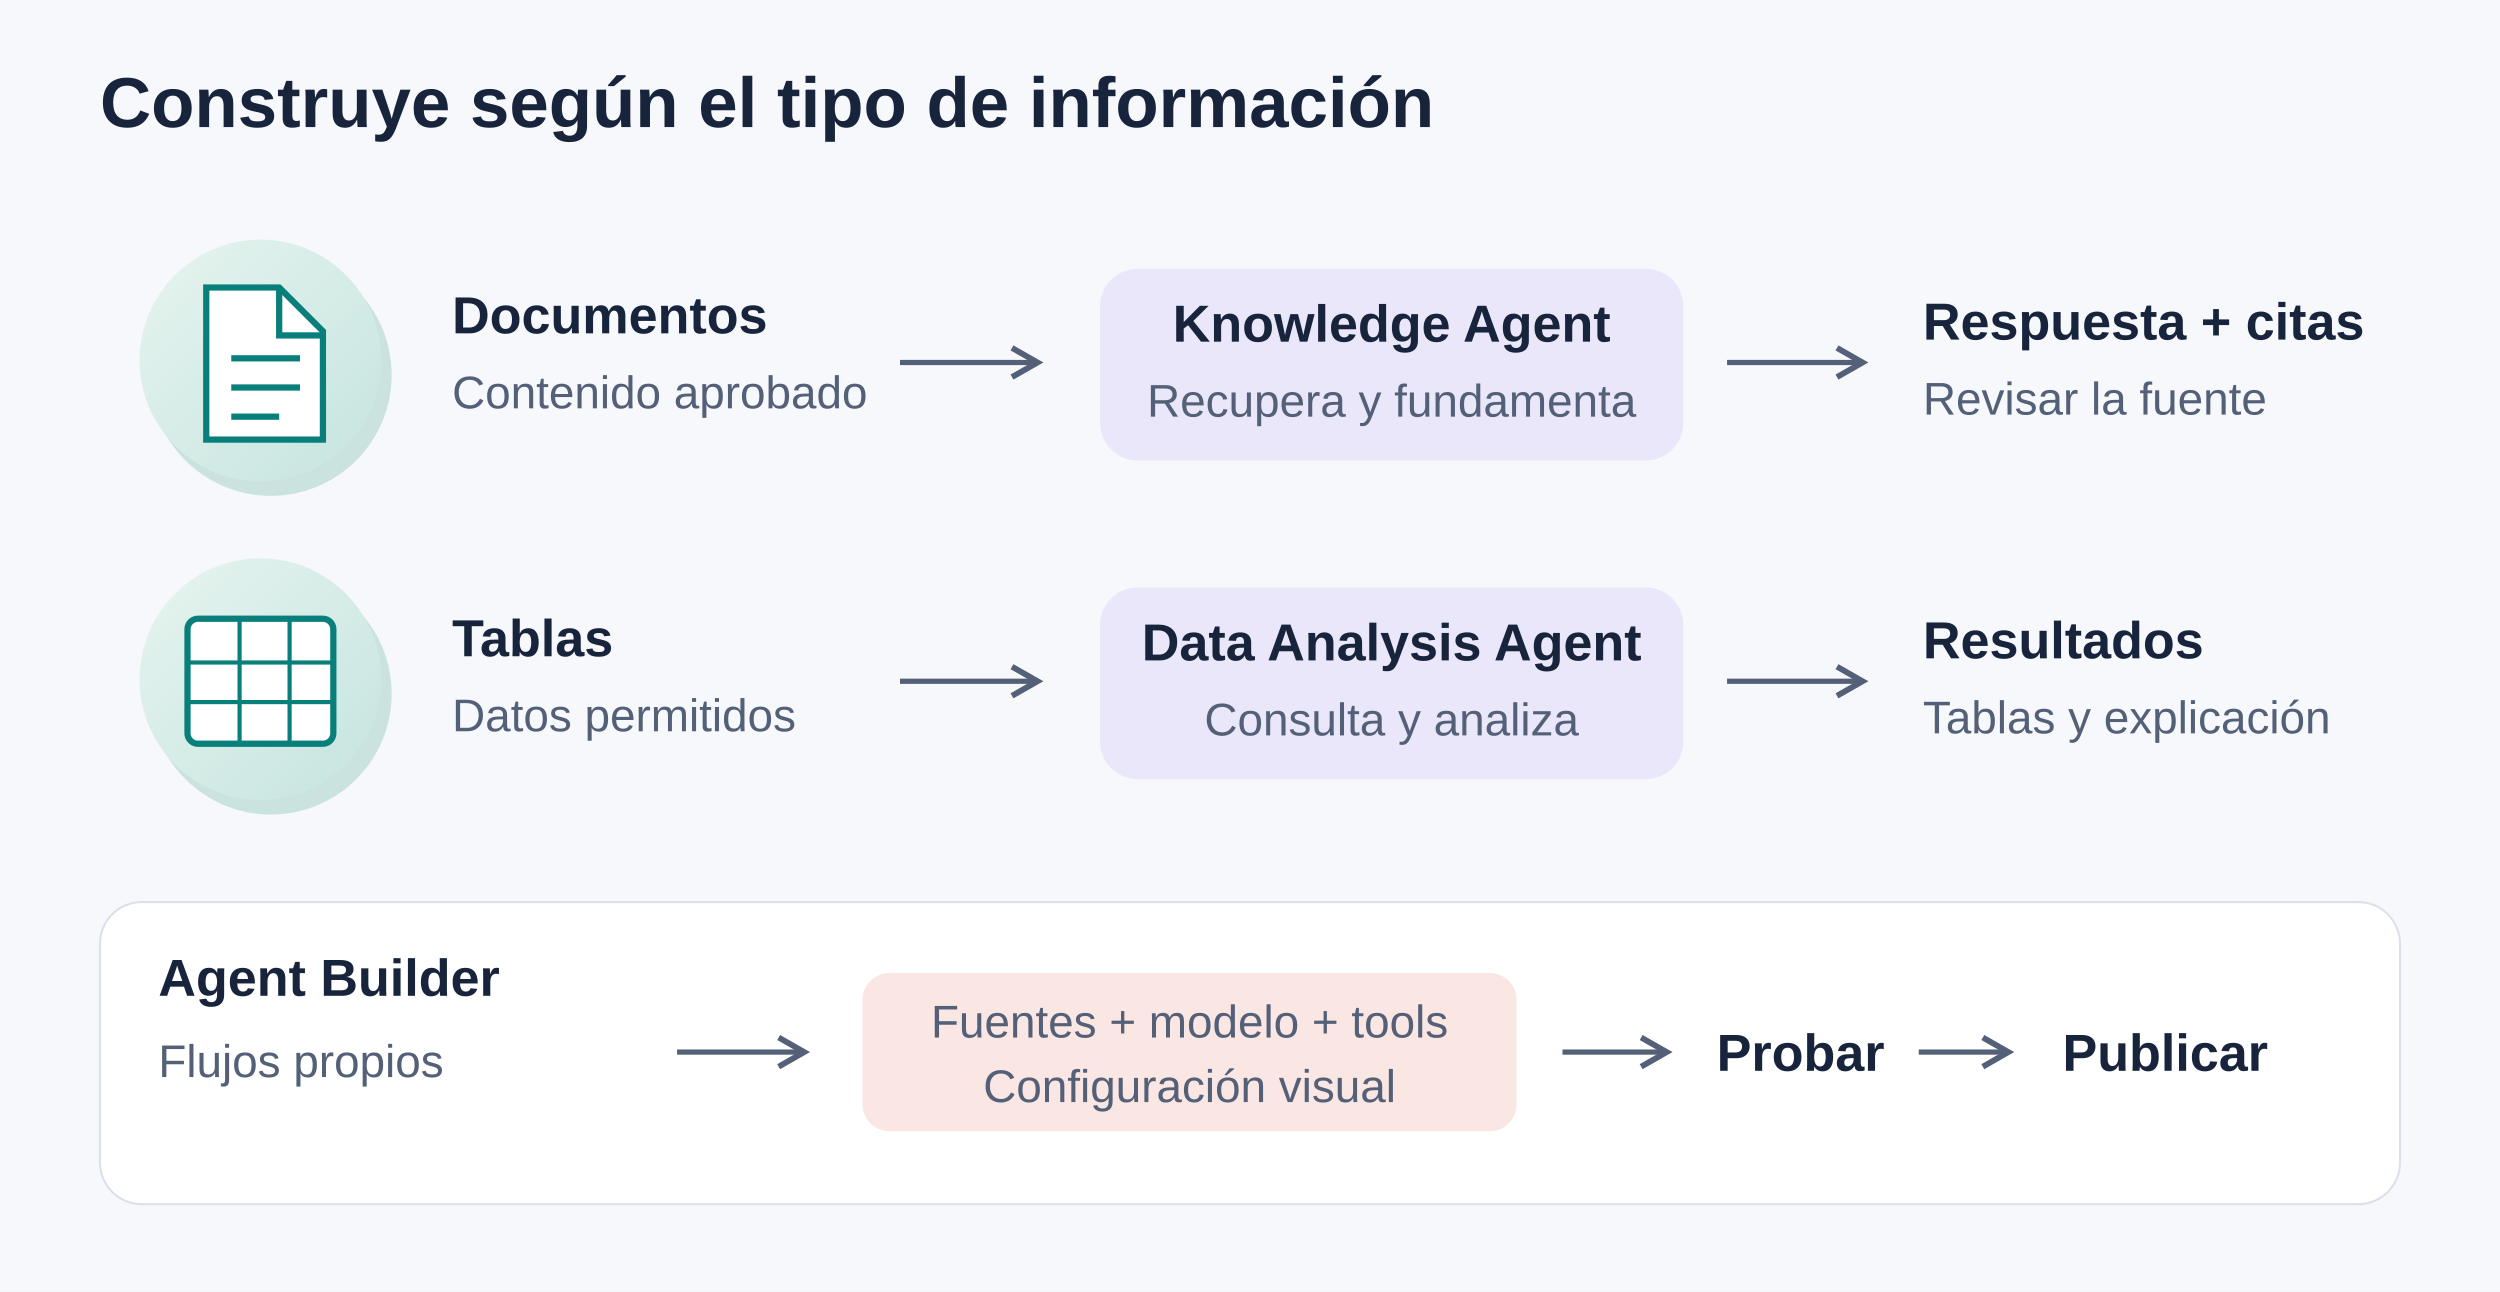
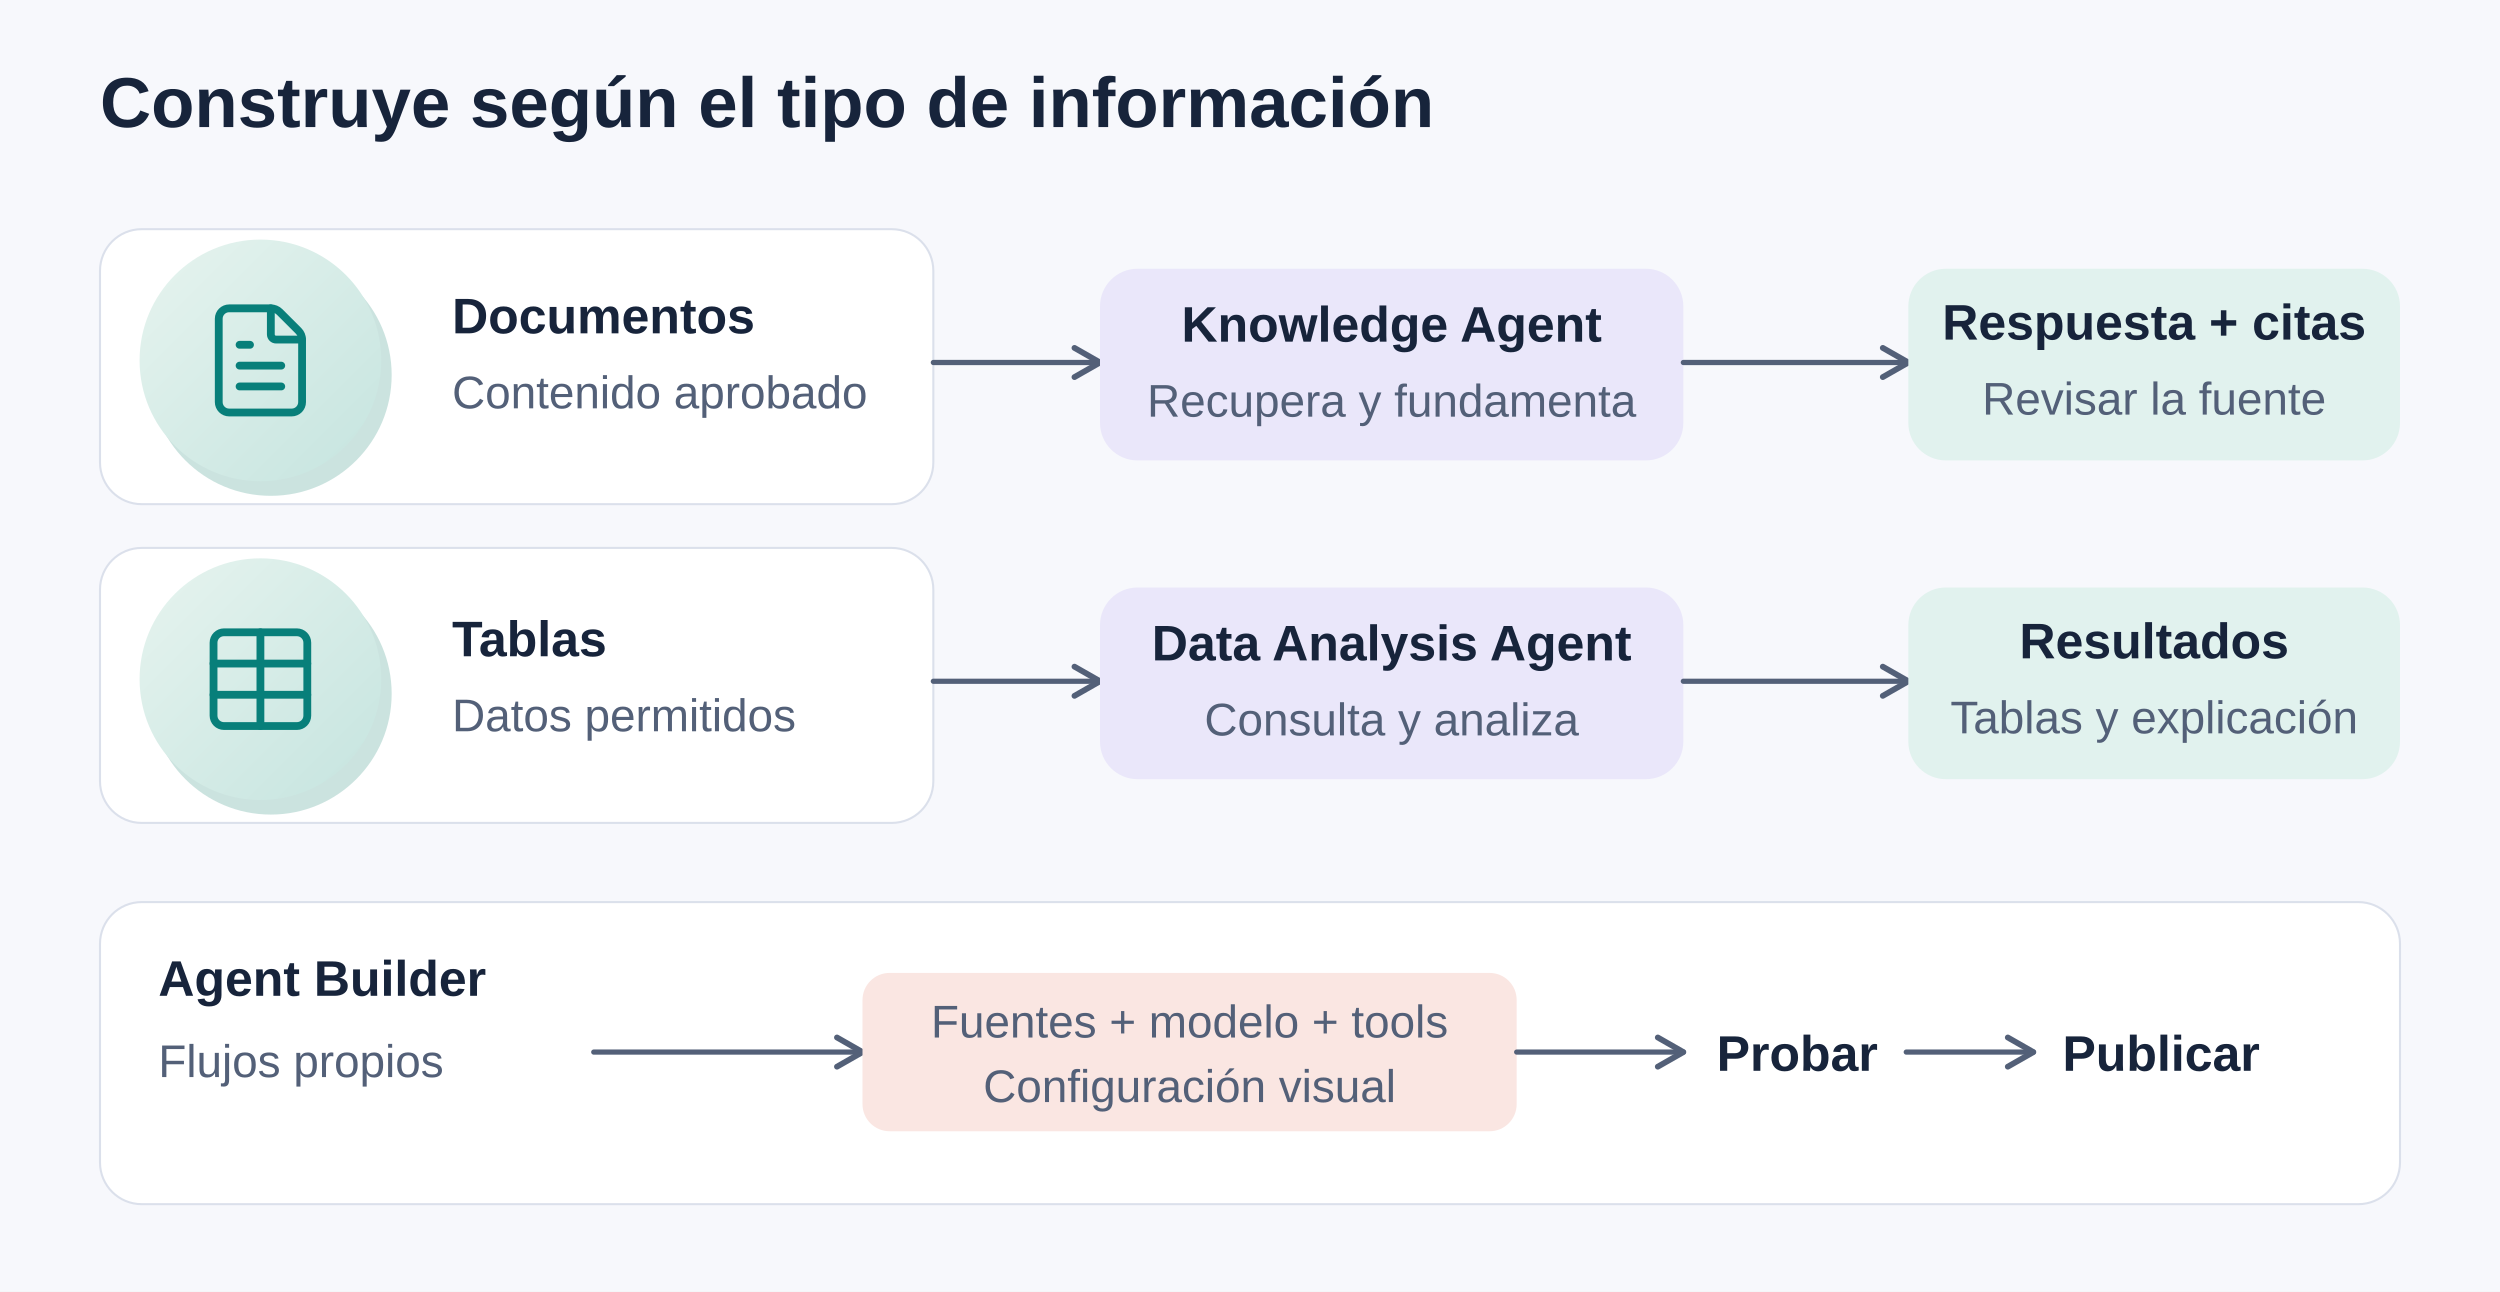
<svg xmlns="http://www.w3.org/2000/svg" viewBox="0 0 1200 620" role="img" aria-labelledby="title description">
  <defs>
    <linearGradient id="source" x2="1" y2="1">
      <stop stop-color="#e7f4ef" />
      <stop offset="1" stop-color="#c5e4df" />
    </linearGradient>
    <marker id="arrow" viewBox="0 0 10 10" refX="8" refY="5" markerWidth="7" markerHeight="7" orient="auto">
-       <path d="m1 1 7 4-7 4" fill="none" stroke="#536078" stroke-width="1.6" />
+       <path d="m1 1 7 4-7 4" fill="none" stroke="#536078" stroke-width="1.6" stroke-linecap="round" stroke-linejoin="round" />
    </marker>
-     <style>text{font-family:'Segoe UI',Arial,sans-serif;fill:#17243b}.title{font-size:34px;font-weight:700}.label{font-size:25px;font-weight:700}.body{font-size:22px;fill:#536078}.line{fill:none;stroke:#536078;stroke-width:2.5;marker-end:url(#arrow)}</style>
+     <style>text{font-family:'Segoe UI',Arial,sans-serif;fill:#17243b}.title{font-size:34px;font-weight:700}.label{font-size:24px;font-weight:700}.body{font-size:22px;fill:#536078}.line{fill:none;stroke:#536078;stroke-width:2.5;stroke-linecap:round;stroke-linejoin:round;marker-end:url(#arrow)}</style>
  </defs>
  <rect width="1200" height="620" fill="#f7f8fc" />
  <text x="48" y="61" class="title">Construye según el tipo de información</text>
+   <rect x="48" y="110" width="400" height="132" rx="20" fill="#fff" stroke="#dbe0eb" />
  <g transform="translate(125 173)">
    <circle cx="5" cy="7" r="58" fill="#cbe3df" />
    <circle r="58" fill="url(#source)" />
-     <path d="M-26-35h35l21 21v52h-56Z" fill="#fff" stroke="#087f7a" stroke-width="3" />
-     <path d="M9-35v23h21M-14-1h33M-14 13h33M-14 27h23" fill="none" stroke="#087f7a" stroke-width="3" />
+     <g transform="translate(-30 -30) scale(2.5)" fill="none" stroke="#087f7a" stroke-width="1.5" stroke-linecap="round" stroke-linejoin="round">
+       <path d="M6 22a2 2 0 0 1-2-2V4a2 2 0 0 1 2-2h8a2.4 2.4 0 0 1 1.704.706l3.588 3.588A2.4 2.4 0 0 1 20 8v12a2 2 0 0 1-2 2z" />
+       <path d="M14 2v5a1 1 0 0 0 1 1h5M10 9H8M16 13H8M16 17H8" />
+     </g>
  </g>
  <text x="217" y="160" class="label">Documentos</text>
  <text x="217" y="196" class="body">Contenido aprobado</text>
-   <path d="M432 174h66" class="line" />
+   <path d="M448 174H528" class="line" />
  <rect x="528" y="129" width="280" height="92" rx="18" fill="#eae7fa" />
  <text x="668" y="164" text-anchor="middle" class="label">Knowledge Agent</text>
  <text x="668" y="200" text-anchor="middle" class="body">Recupera y fundamenta</text>
-   <path d="M829 174h65" class="line" />
-   <text x="923" y="163" class="label">Respuesta + citas</text>
-   <text x="923" y="199" class="body">Revisar la fuente</text>
+   <path d="M808 174H916" class="line" />
+   <rect x="916" y="129" width="236" height="92" rx="18" fill="#e1f2ee" />
+   <text x="1034" text-anchor="middle" y="163" class="label">Respuesta + citas</text>
+   <text x="1034" text-anchor="middle" y="199" class="body">Revisar la fuente</text>
+   <rect x="48" y="263" width="400" height="132" rx="20" fill="#fff" stroke="#dbe0eb" />
  <g transform="translate(125 326)">
    <circle cx="5" cy="7" r="58" fill="#cbe3df" />
    <circle r="58" fill="url(#source)" />
-     <rect x="-35" y="-29" width="70" height="60" rx="5" fill="#fff" stroke="#087f7a" stroke-width="3" />
-     <path d="M-35-8h70M-35 11h70M-10-29v60M14-29v60" stroke="#087f7a" stroke-width="2" />
+     <g transform="translate(-30 -30) scale(2.5)" fill="none" stroke="#087f7a" stroke-width="1.5" stroke-linecap="round" stroke-linejoin="round">
+       <path d="M12 3v18" />
+       <rect width="18" height="18" x="3" y="3" rx="2" />
+       <path d="M3 9h18M3 15h18" />
+     </g>
  </g>
  <text x="217" y="315" class="label">Tablas</text>
  <text x="217" y="351" class="body">Datos permitidos</text>
-   <path d="M432 327h66" class="line" />
+   <path d="M448 327H528" class="line" />
  <rect x="528" y="282" width="280" height="92" rx="18" fill="#eae7fa" />
  <text x="668" y="317" text-anchor="middle" class="label">Data Analysis Agent</text>
  <text x="668" y="353" text-anchor="middle" class="body">Consulta y analiza</text>
-   <path d="M829 327h65" class="line" />
-   <text x="923" y="316" class="label">Resultados</text>
-   <text x="923" y="352" class="body">Tablas y explicación</text>
+   <path d="M808 327H916" class="line" />
+   <rect x="916" y="282" width="236" height="92" rx="18" fill="#e1f2ee" />
+   <text x="1034" text-anchor="middle" y="316" class="label">Resultados</text>
+   <text x="1034" text-anchor="middle" y="352" class="body">Tablas y explicación</text>
  <rect x="48" y="433" width="1104" height="145" rx="20" fill="#fff" stroke="#dbe0eb" />
  <text x="76" y="478" class="label">Agent Builder</text>
  <text x="76" y="517" class="body">Flujos propios</text>
-   <path d="M325 505h61" class="line" />
+   <path d="M285 505H414" class="line" />
  <rect x="414" y="467" width="314" height="76" rx="13" fill="#fae6e2" />
  <text x="571" y="498" text-anchor="middle" class="body">Fuentes + modelo + tools</text>
  <text x="571" y="529" text-anchor="middle" class="body">Configuración visual</text>
-   <path d="M750 505h50" class="line" />
+   <path d="M728 505H808" class="line" />
  <text x="824" y="514" class="label">Probar</text>
-   <path d="M921 505h43" class="line" />
+   <path d="M915 505H976" class="line" />
  <text x="990" y="514" class="label">Publicar</text>
</svg>
